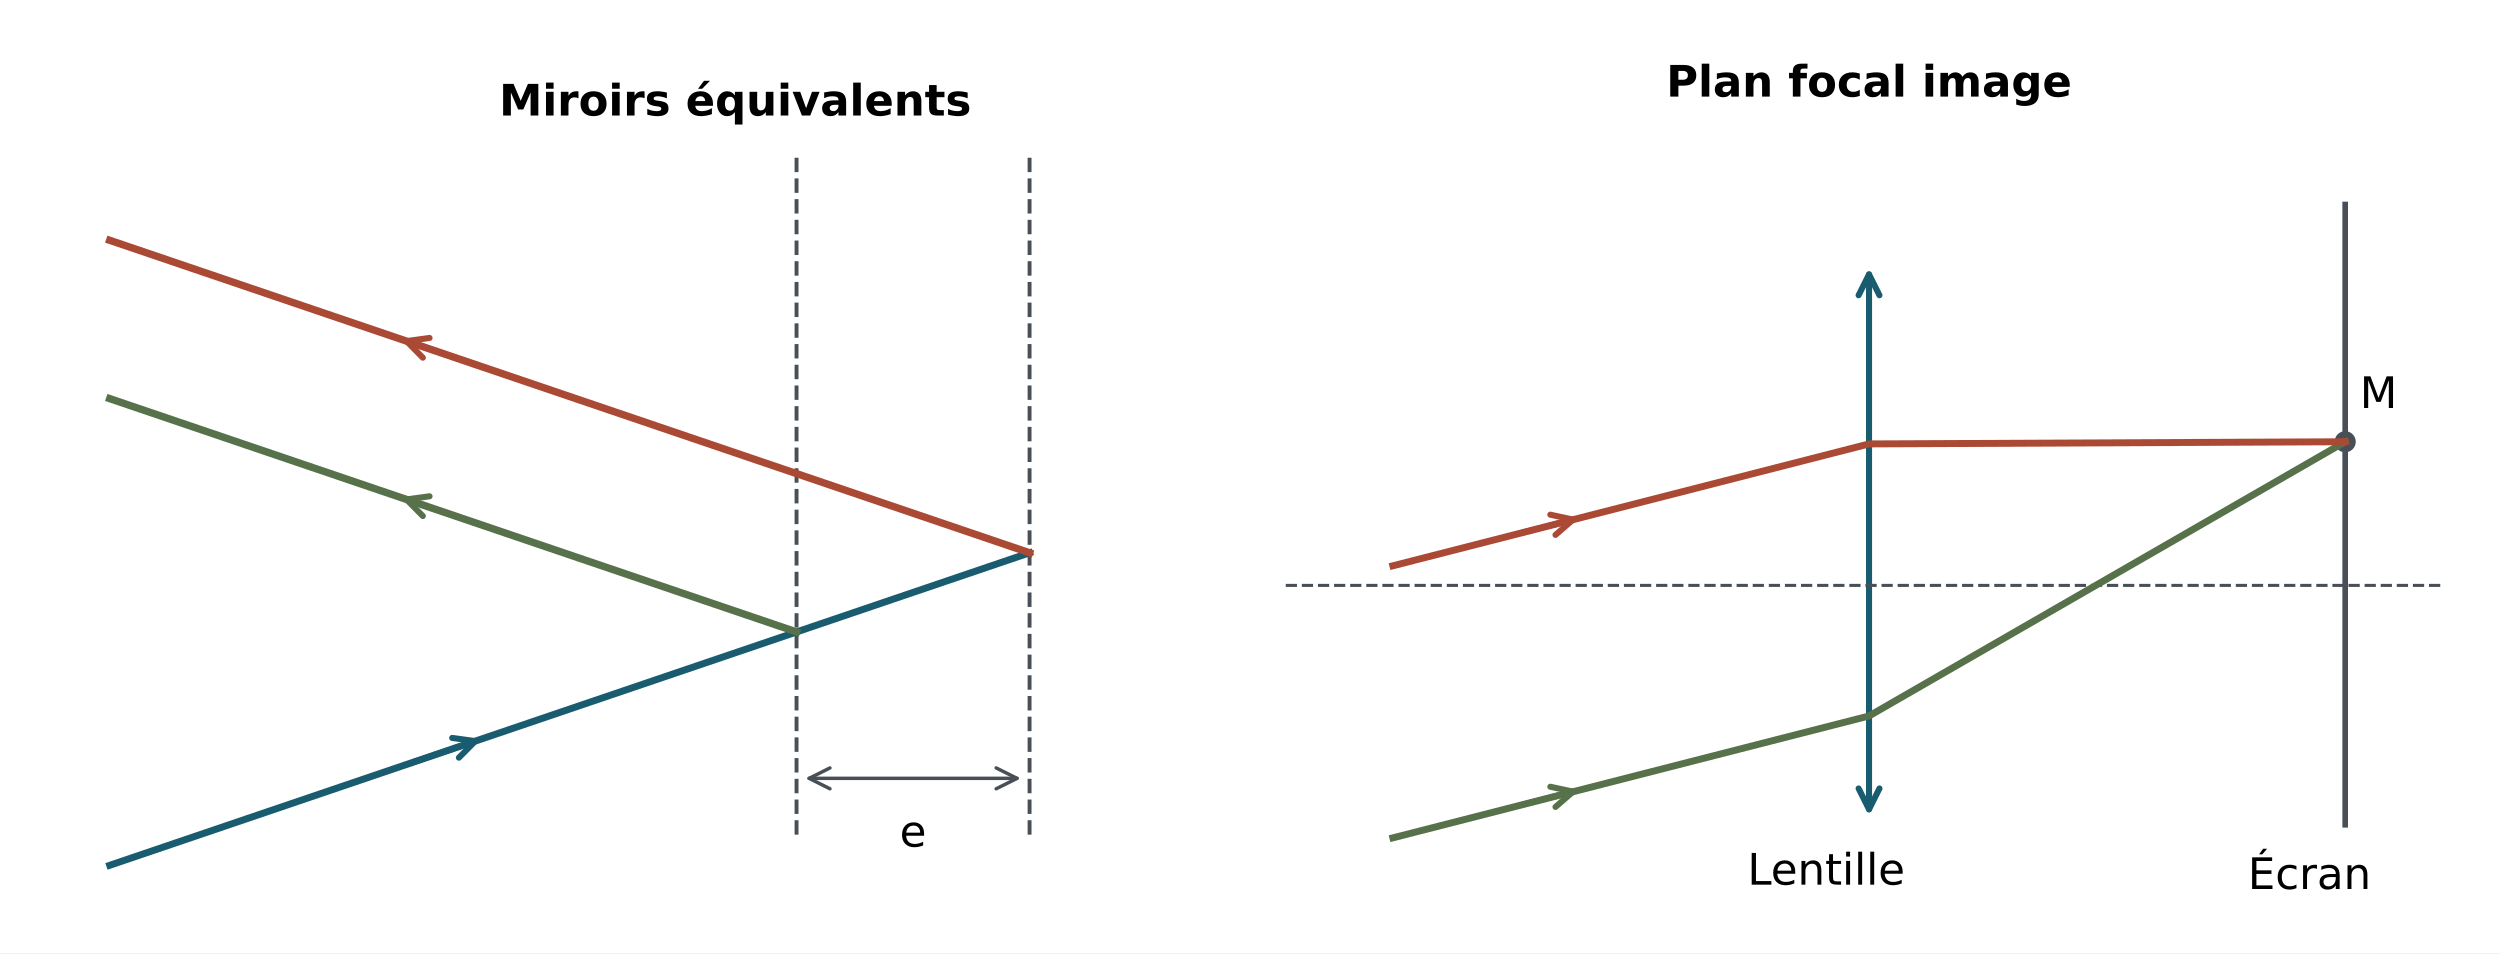
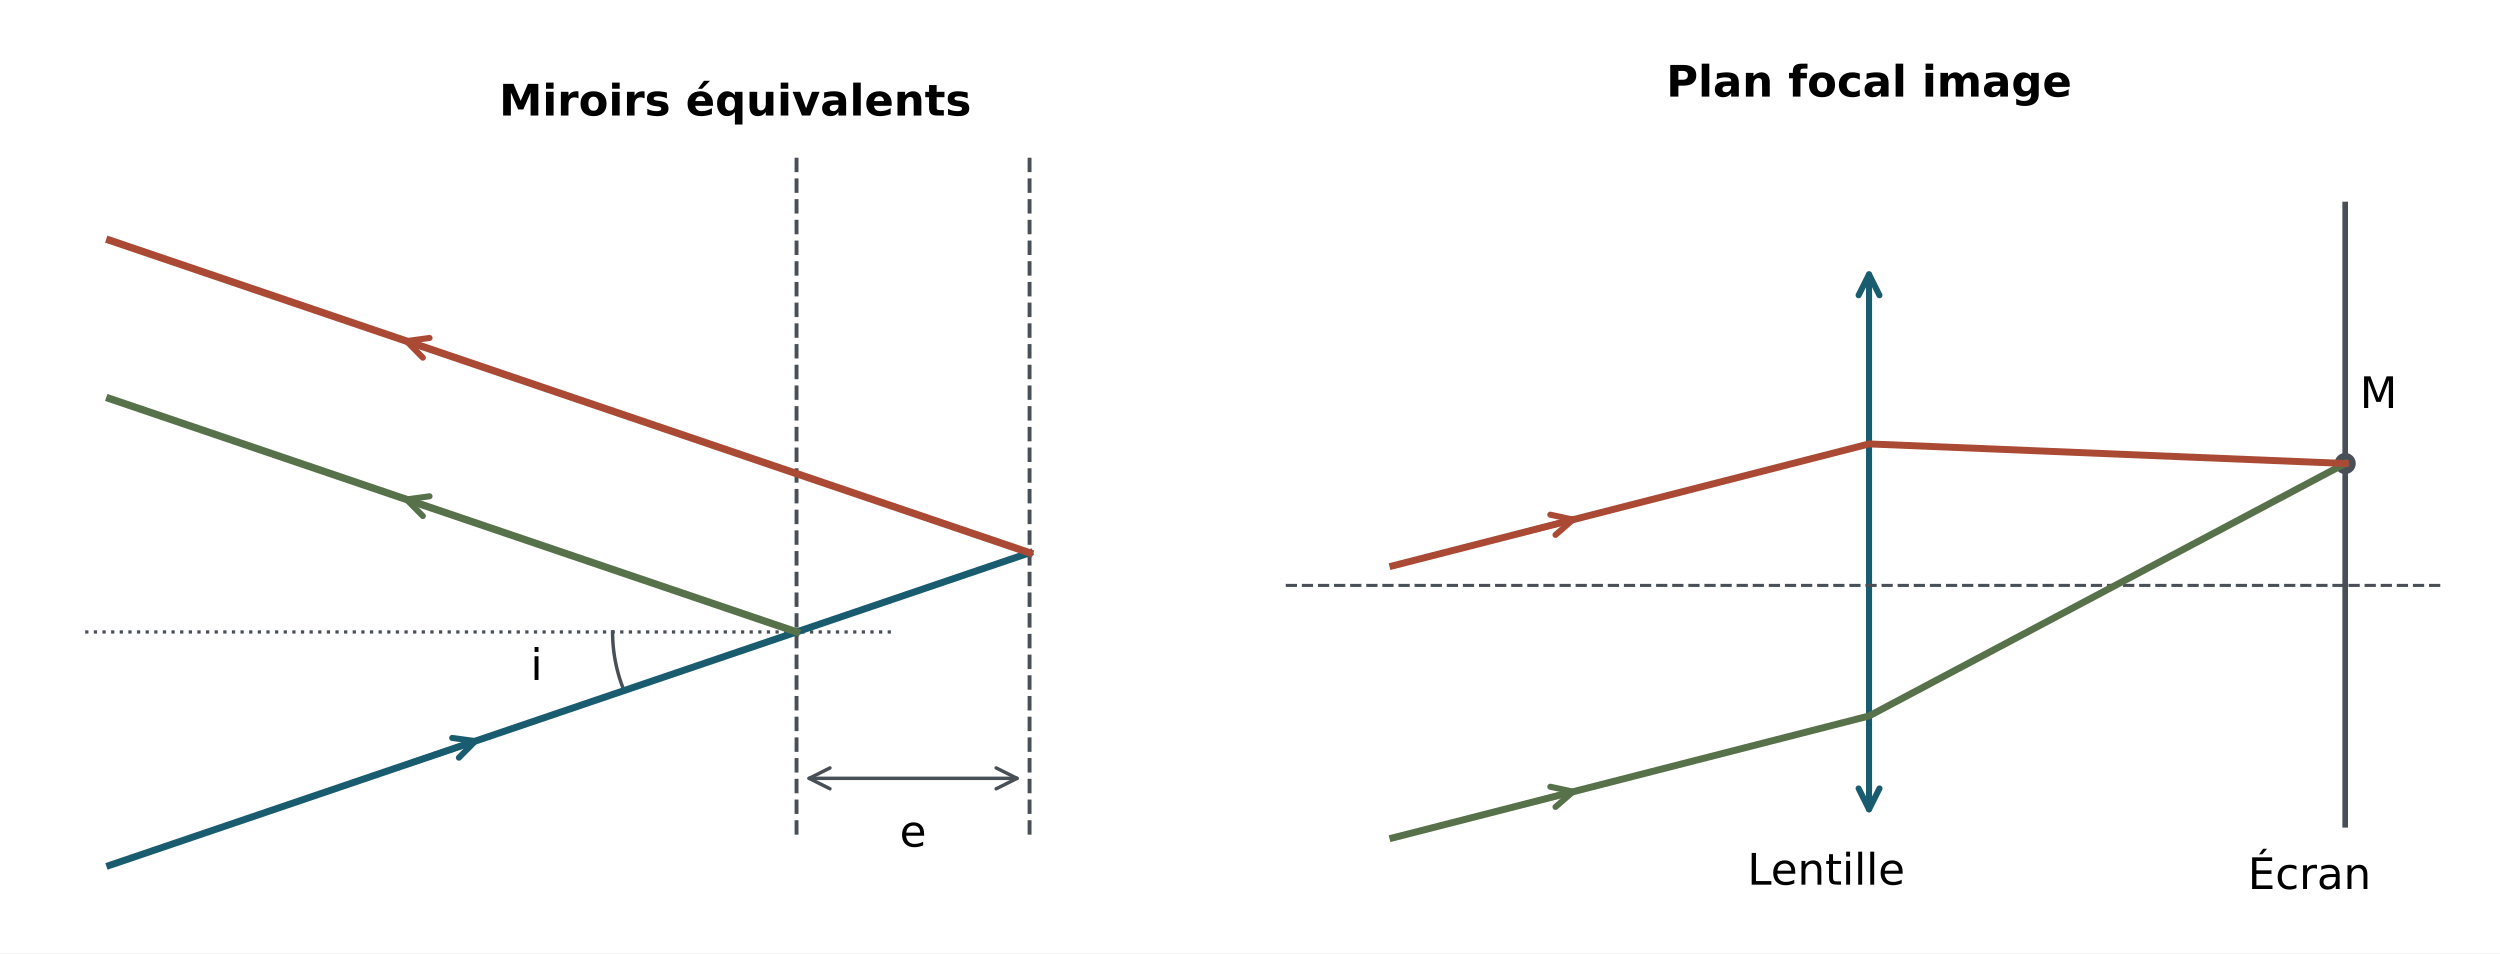
<svg xmlns="http://www.w3.org/2000/svg" xmlns:xlink="http://www.w3.org/1999/xlink" width="576pt" height="219.6pt" viewBox="0 0 576 219.6" version="1.1">
  <defs>
    <style type="text/css">*{stroke-linejoin: round; stroke-linecap: butt}</style>
  </defs>
  <g id="figure_1">
    <g id="patch_1">
      <path d="M 0 219.6  L 576 219.6  L 576 0  L 0 0  z " style="fill: #ffffff" />
    </g>
    <g id="axes_1">
      <g id="patch_2">
        <path d="M 94.994 175.68  Q 102.991 172.963 109.506 170.75  " clip-path="url(#pface8b9ca4)" style="fill: none; stroke: #195c70; stroke-width: 1.4; stroke-linecap: round" />
        <path d="M 104.189 170.021  L 109.506 170.75  L 105.733 174.566  " clip-path="url(#pface8b9ca4)" style="fill: none; stroke: #195c70; stroke-width: 1.4; stroke-linecap: round" />
      </g>
      <g id="patch_3">
        <path d="M 110.983 120.961  Q 101.575 117.765 93.648 115.072  " clip-path="url(#pface8b9ca4)" style="fill: none; stroke: #57714a; stroke-width: 1.4; stroke-linecap: round" />
        <path d="M 97.421 118.889  L 93.648 115.072  L 98.965 114.344  " clip-path="url(#pface8b9ca4)" style="fill: none; stroke: #57714a; stroke-width: 1.4; stroke-linecap: round" />
      </g>
      <g id="patch_4">
        <path d="M 110.983 84.482  Q 101.575 81.286 93.648 78.593  " clip-path="url(#pface8b9ca4)" style="fill: none; stroke: #aa4934; stroke-width: 1.4; stroke-linecap: round" />
        <path d="M 97.421 82.409  L 93.648 78.593  L 98.965 77.865  " clip-path="url(#pface8b9ca4)" style="fill: none; stroke: #aa4934; stroke-width: 1.4; stroke-linecap: round" />
      </g>
      <g id="patch_5">
        <path d="M 186.419 179.333  Q 210.37 179.333 234.321 179.333  " clip-path="url(#pface8b9ca4)" style="fill: none; stroke: #484f56; stroke-width: 0.8; stroke-linecap: round" />
        <path d="M 191.219 181.733  L 186.419 179.333  L 191.219 176.933  " clip-path="url(#pface8b9ca4)" style="fill: none; stroke: #484f56; stroke-width: 0.8; stroke-linecap: round" />
        <path d="M 229.521 176.933  L 234.321 179.333  L 229.521 181.733  " clip-path="url(#pface8b9ca4)" style="fill: none; stroke: #484f56; stroke-width: 0.8; stroke-linecap: round" />
      </g>
      <g id="line2d_1">
+         <path d="M 19.629 145.604  L 206.129 145.604  " clip-path="url(#pface8b9ca4)" style="fill: none; stroke-dasharray: 0.75,1.238; stroke-dashoffset: 0; stroke: #484f56; stroke-width: 0.75" />
+       </g>
+       <g id="line2d_2">
+         <path d="M 141.136 145.604  L 141.14 146.08  L 141.149 146.556  L 141.165 147.031  L 141.187 147.506  L 141.215 147.981  L 141.25 148.455  L 141.291 148.929  L 141.339 149.403  L 141.392 149.876  L 141.452 150.348  L 141.519 150.82  L 141.591 151.291  L 141.67 151.761  L 141.755 152.23  L 141.846 152.698  L 141.944 153.165  L 142.048 153.631  L 142.158 154.096  L 142.274 154.559  L 142.396 155.022  L 142.524 155.482  L 142.659 155.942  L 142.8 156.399  L 142.946 156.855  L 143.099 157.31  L 143.258 157.762  L 143.423 158.213  L 143.593 158.662  L 143.77 159.109  " clip-path="url(#pface8b9ca4)" style="fill: none; stroke: #484f56; stroke-width: 0.8; stroke-linecap: square" />
+       </g>
+       <g id="line2d_3">
        <path d="M 183.523 192.306  L 183.523 35.597  " clip-path="url(#pface8b9ca4)" style="fill: none; stroke-dasharray: 3.33,1.44; stroke-dashoffset: 0; stroke: #484f56; stroke-width: 0.9" />
      </g>
-       <g id="line2d_2">
+       <g id="line2d_4">
        <path d="M 237.212 192.306  L 237.212 35.597  " clip-path="url(#pface8b9ca4)" style="fill: none; stroke-dasharray: 3.33,1.44; stroke-dashoffset: 0; stroke: #484f56; stroke-width: 0.9" />
      </g>
-       <g id="line2d_3">
+       <g id="line2d_5">
        <path d="M 25.28 199.363  L 237.212 127.365  " clip-path="url(#pface8b9ca4)" style="fill: none; stroke: #195c70; stroke-width: 1.6; stroke-linecap: square" />
      </g>
-       <g id="line2d_4">
+       <g id="line2d_6">
        <path d="M 25.28 91.846  L 183.523 145.604  " clip-path="url(#pface8b9ca4)" style="fill: none; stroke: #57714a; stroke-width: 1.7; stroke-linecap: square" />
      </g>
-       <g id="line2d_5">
+       <g id="line2d_7">
        <path d="M 25.28 55.367  L 237.212 127.365  " clip-path="url(#pface8b9ca4)" style="fill: none; stroke: #aa4934; stroke-width: 1.7; stroke-linecap: square" />
      </g>
      <g id="text_1">
+         <text style="font-size: 10px; font-family: 'DejaVu Sans'; text-anchor: middle" x="123.617" y="156.666" transform="rotate(-0 123.6167 156.6663)">i</text>
+       </g>
+       <g id="text_2">
        <text style="font-size: 10px; font-family: 'DejaVu Sans'; text-anchor: middle" x="210.367" y="195.065" transform="rotate(-0 210.3674 195.0653)">e</text>
      </g>
-       <g id="text_2">
+       <g id="text_3">
        <text style="font-weight: 700; font-size: 10px; font-family: 'DejaVu Sans'; text-anchor: middle" x="169.394" y="26.621" transform="rotate(-0 169.3939 26.62107)">Miroirs équivalents</text>
      </g>
    </g>
    <g id="axes_2">
      <g id="patch_6">
        <path d="M 430.625 186.464  Q 430.625 124.844 430.625 63.223  " clip-path="url(#p8fce7bea53)" style="fill: none; stroke: #195c70; stroke-width: 1.4; stroke-linecap: round" />
        <path d="M 433.025 181.664  L 430.625 186.464  L 428.225 181.664  " clip-path="url(#p8fce7bea53)" style="fill: none; stroke: #195c70; stroke-width: 1.4; stroke-linecap: round" />
        <path d="M 428.225 68.023  L 430.625 63.223  L 433.025 68.023  " clip-path="url(#p8fce7bea53)" style="fill: none; stroke: #195c70; stroke-width: 1.4; stroke-linecap: round" />
      </g>
      <g id="patch_7">
        <path d="M 350.287 185.52  Q 357.123 183.763 362.443 182.395  " clip-path="url(#p8fce7bea53)" style="fill: none; stroke: #57714a; stroke-width: 1.4; stroke-linecap: round" />
        <path d="M 357.196 181.266  L 362.443 182.395  L 358.391 185.914  " clip-path="url(#p8fce7bea53)" style="fill: none; stroke: #57714a; stroke-width: 1.4; stroke-linecap: round" />
      </g>
      <g id="patch_8">
        <path d="M 350.287 122.84  Q 357.123 121.082 362.443 119.715  " clip-path="url(#p8fce7bea53)" style="fill: none; stroke: #aa4934; stroke-width: 1.4; stroke-linecap: round" />
        <path d="M 357.196 118.585  L 362.443 119.715  L 358.391 123.234  " clip-path="url(#p8fce7bea53)" style="fill: none; stroke: #aa4934; stroke-width: 1.4; stroke-linecap: round" />
      </g>
      <g id="PathCollection_1">
        <defs>
          <path id="mf19aed4aef" d="M 0 1.936  C 0.514 1.936 1.006 1.732 1.369 1.369  C 1.732 1.006 1.936 0.514 1.936 0  C 1.936 -0.514 1.732 -1.006 1.369 -1.369  C 1.006 -1.732 0.514 -1.936 0 -1.936  C -0.514 -1.936 -1.006 -1.732 -1.369 -1.369  C -1.732 -1.006 -1.936 -0.514 -1.936 0  C -1.936 0.514 -1.732 1.006 -1.369 1.369  C -1.006 1.732 -0.514 1.936 0 1.936  z " style="stroke: #484f56" />
        </defs>
        <g clip-path="url(#p8fce7bea53)">
-           <use xlink:href="#mf19aed4aef" x="540.331" y="101.777" style="fill: #484f56; stroke: #484f56" />
+           <use xlink:href="#mf19aed4aef" x="540.331" y="106.791" style="fill: #484f56; stroke: #484f56" />
        </g>
      </g>
-       <g id="line2d_6">
+       <g id="line2d_8">
        <path d="M 296.235 134.872  L 562.272 134.872  " clip-path="url(#p8fce7bea53)" style="fill: none; stroke-dasharray: 2.59,1.12; stroke-dashoffset: 0; stroke: #484f56; stroke-width: 0.7" />
      </g>
-       <g id="line2d_7">
+       <g id="line2d_9">
        <path d="M 540.331 190.031  L 540.331 47.12  " clip-path="url(#p8fce7bea53)" style="fill: none; stroke: #484f56; stroke-width: 1.3; stroke-linecap: square" />
      </g>
-       <g id="line2d_8">
-         <path d="M 320.919 193.039  L 430.625 164.959  L 540.331 101.777  " clip-path="url(#p8fce7bea53)" style="fill: none; stroke: #57714a; stroke-width: 1.6; stroke-linecap: square" />
+       <g id="line2d_10">
+         <path d="M 320.919 193.039  L 430.625 164.959  L 540.331 106.791  " clip-path="url(#p8fce7bea53)" style="fill: none; stroke: #57714a; stroke-width: 1.6; stroke-linecap: square" />
      </g>
-       <g id="line2d_9">
-         <path d="M 320.919 130.359  L 430.625 102.278  L 540.331 101.777  " clip-path="url(#p8fce7bea53)" style="fill: none; stroke: #aa4934; stroke-width: 1.6; stroke-linecap: square" />
+       <g id="line2d_11">
+         <path d="M 320.919 130.359  L 430.625 102.278  L 540.331 106.791  " clip-path="url(#p8fce7bea53)" style="fill: none; stroke: #aa4934; stroke-width: 1.6; stroke-linecap: square" />
      </g>
-       <g id="text_3">
+       <g id="text_4">
        <text style="font-size: 10px; font-family: 'DejaVu Sans'; text-anchor: middle" x="548.01" y="94.006" transform="rotate(-0 548.0103 94.00601)">M</text>
      </g>
-       <g id="text_4">
+       <g id="text_5">
        <text style="font-size: 10px; font-family: 'DejaVu Sans'; text-anchor: middle" x="532.103" y="204.825" transform="rotate(-0 532.1029 204.8248)">Écran</text>
      </g>
-       <g id="text_5">
+       <g id="text_6">
        <text style="font-size: 10px; font-family: 'DejaVu Sans'; text-anchor: middle" x="420.751" y="203.822" transform="rotate(-0 420.7515 203.8219)">Lentille</text>
      </g>
-       <g id="text_6">
+       <g id="text_7">
        <text style="font-weight: 700; font-size: 10px; font-family: 'DejaVu Sans'; text-anchor: middle" x="430.625" y="22.261" transform="rotate(-0 430.625 22.2607)">Plan focal image</text>
      </g>
    </g>
  </g>
  <defs>
    <clipPath id="pface8b9ca4">
      <rect x="5.5" y="5.5" width="279.75" height="208.6" />
    </clipPath>
    <clipPath id="p8fce7bea53">
      <rect x="290.75" y="5.5" width="279.75" height="208.6" />
    </clipPath>
  </defs>
</svg>
